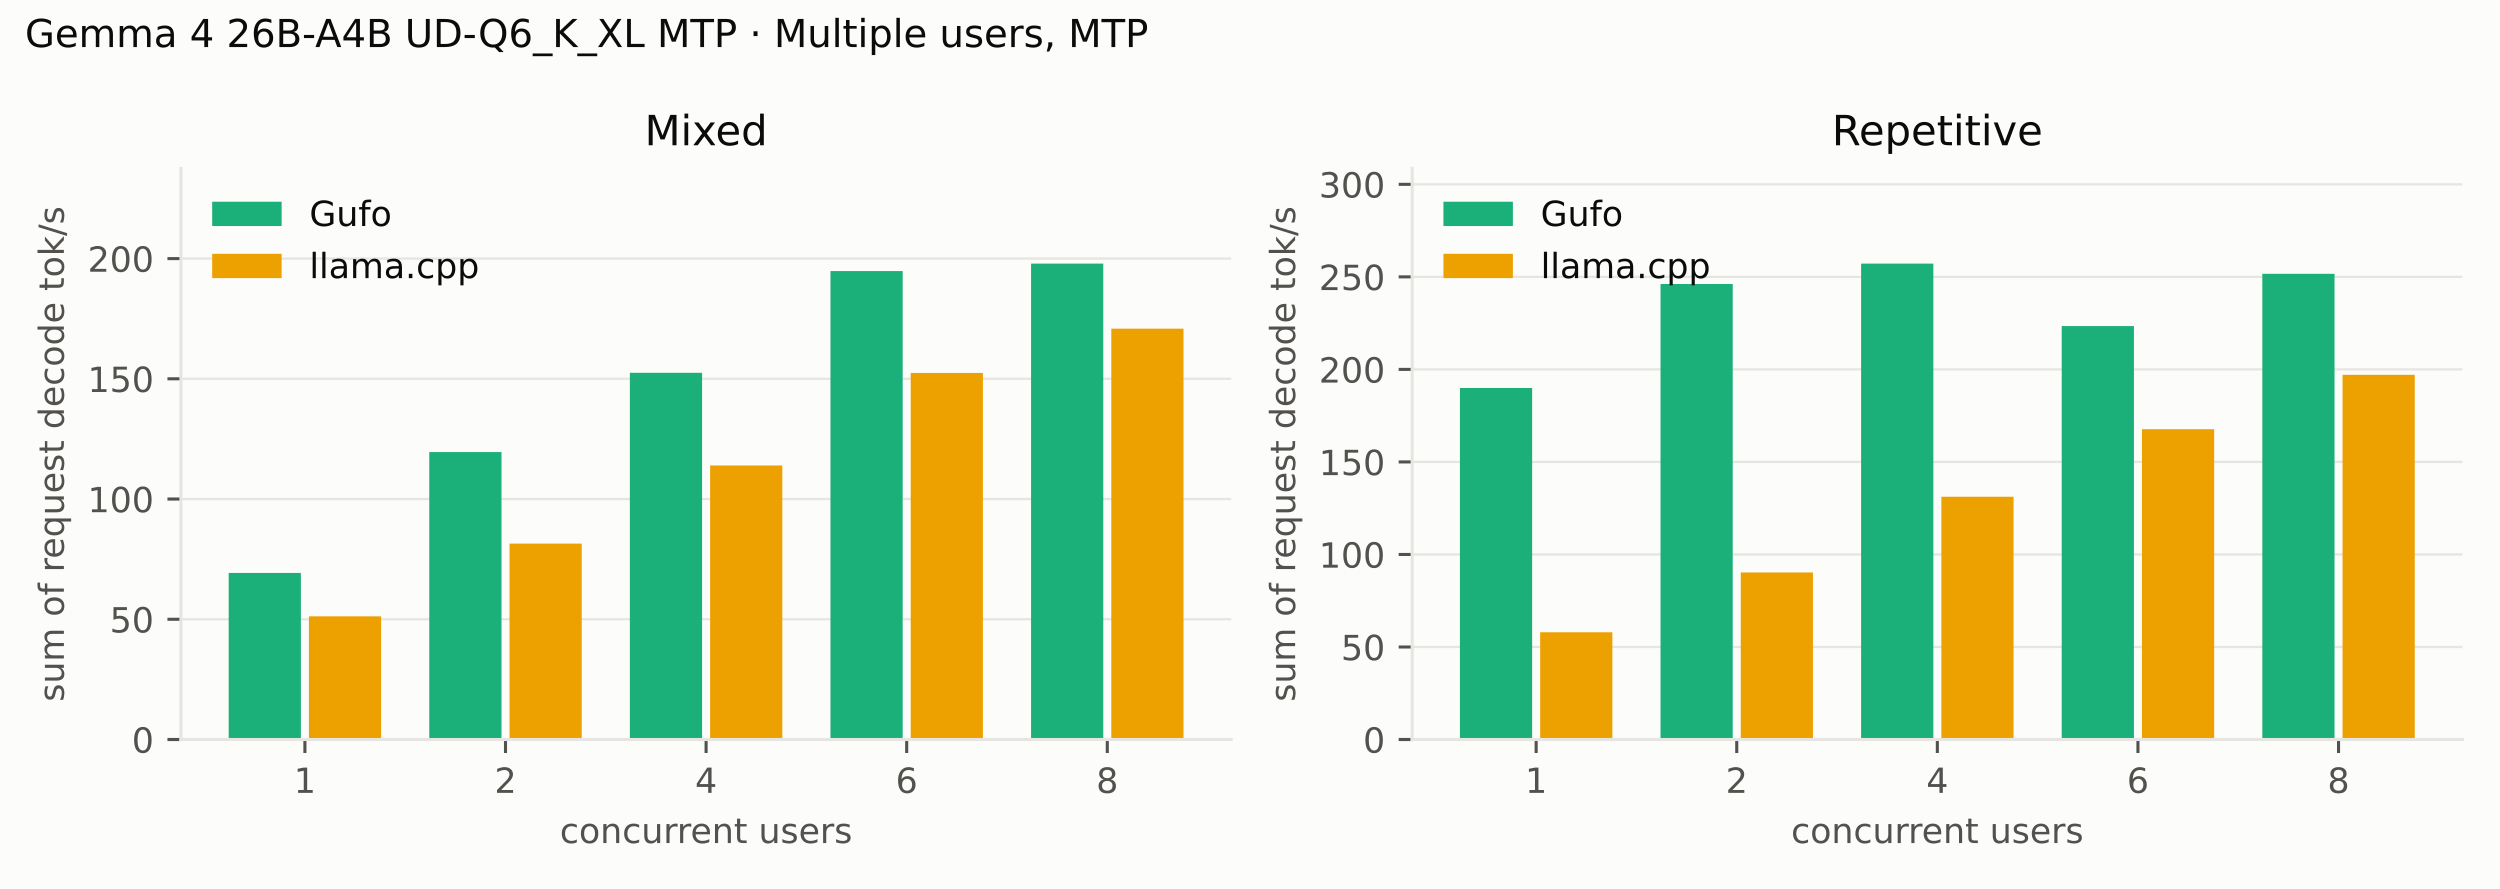
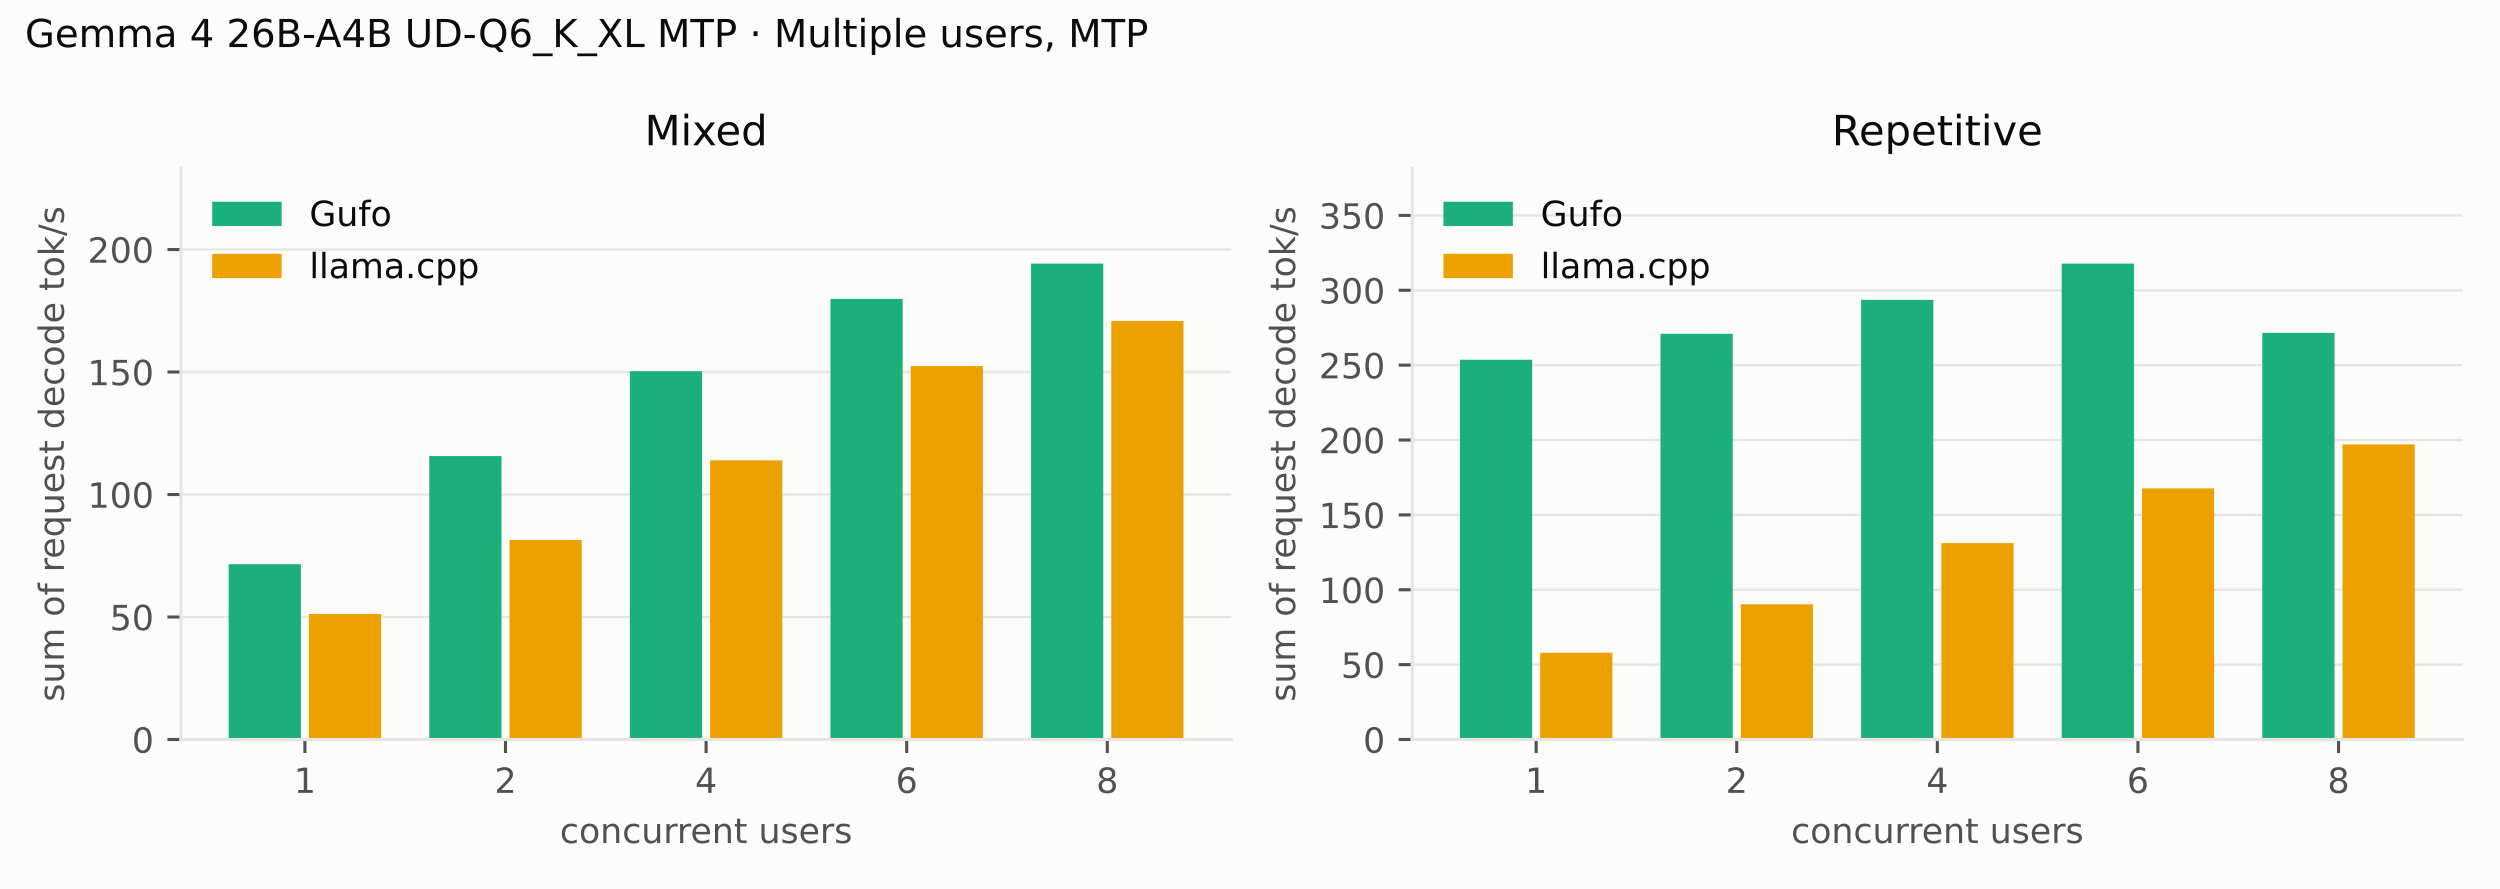
<svg xmlns="http://www.w3.org/2000/svg" xmlns:xlink="http://www.w3.org/1999/xlink" width="648pt" height="230.4pt" viewBox="0 0 648 230.4" version="1.1">
  <defs>
    <style type="text/css">*{stroke-linejoin: round; stroke-linecap: butt}</style>
  </defs>
  <g id="figure_1">
    <g id="patch_1">
      <path d="M 0 230.4 L 648 230.4 L 648 0 L 0 0 z " style="fill: #fcfcfb" />
    </g>
    <g id="axes_1">
      <g id="patch_2">
        <path d="M 46.899 191.68 L 319.14 191.68 L 319.14 43.647 L 46.899 43.647 z " style="fill: #fcfcfb" />
      </g>
      <g id="matplotlib.axis_1">
        <g id="xtick_1">
          <g id="line2d_1">
            <defs>
              <path id="m1ebf051f68" d="M 0 0 L 0 3.5 " style="stroke: #52514e; stroke-width: 0.8" />
            </defs>
            <g>
              <use xlink:href="#m1ebf051f68" x="79.032" y="191.68" style="fill: #52514e; stroke: #52514e; stroke-width: 0.8" />
            </g>
          </g>
          <g id="text_1">
            <text style="font-size: 9px; font-family: 'DejaVu Sans', 'Bitstream Vera Sans', 'Computer Modern Sans Serif', 'Lucida Grande', 'Verdana', 'Geneva', 'Lucid', 'Arial', 'Helvetica', 'Avant Garde', sans-serif; text-anchor: middle; fill: #52514e" x="79.032" y="205.518" transform="rotate(-0 79.03174 205.5179)">1</text>
          </g>
        </g>
        <g id="xtick_2">
          <g id="line2d_2">
            <g>
              <use xlink:href="#m1ebf051f68" x="131.026" y="191.68" style="fill: #52514e; stroke: #52514e; stroke-width: 0.8" />
            </g>
          </g>
          <g id="text_2">
            <text style="font-size: 9px; font-family: 'DejaVu Sans', 'Bitstream Vera Sans', 'Computer Modern Sans Serif', 'Lucida Grande', 'Verdana', 'Geneva', 'Lucid', 'Arial', 'Helvetica', 'Avant Garde', sans-serif; text-anchor: middle; fill: #52514e" x="131.026" y="205.518" transform="rotate(-0 131.0257 205.5179)">2</text>
          </g>
        </g>
        <g id="xtick_3">
          <g id="line2d_3">
            <g>
              <use xlink:href="#m1ebf051f68" x="183.02" y="191.68" style="fill: #52514e; stroke: #52514e; stroke-width: 0.8" />
            </g>
          </g>
          <g id="text_3">
            <text style="font-size: 9px; font-family: 'DejaVu Sans', 'Bitstream Vera Sans', 'Computer Modern Sans Serif', 'Lucida Grande', 'Verdana', 'Geneva', 'Lucid', 'Arial', 'Helvetica', 'Avant Garde', sans-serif; text-anchor: middle; fill: #52514e" x="183.02" y="205.518" transform="rotate(-0 183.0197 205.5179)">4</text>
          </g>
        </g>
        <g id="xtick_4">
          <g id="line2d_4">
            <g>
              <use xlink:href="#m1ebf051f68" x="235.014" y="191.68" style="fill: #52514e; stroke: #52514e; stroke-width: 0.8" />
            </g>
          </g>
          <g id="text_4">
            <text style="font-size: 9px; font-family: 'DejaVu Sans', 'Bitstream Vera Sans', 'Computer Modern Sans Serif', 'Lucida Grande', 'Verdana', 'Geneva', 'Lucid', 'Arial', 'Helvetica', 'Avant Garde', sans-serif; text-anchor: middle; fill: #52514e" x="235.014" y="205.518" transform="rotate(-0 235.0137 205.5179)">6</text>
          </g>
        </g>
        <g id="xtick_5">
          <g id="line2d_5">
            <g>
              <use xlink:href="#m1ebf051f68" x="287.008" y="191.68" style="fill: #52514e; stroke: #52514e; stroke-width: 0.8" />
            </g>
          </g>
          <g id="text_5">
            <text style="font-size: 9px; font-family: 'DejaVu Sans', 'Bitstream Vera Sans', 'Computer Modern Sans Serif', 'Lucida Grande', 'Verdana', 'Geneva', 'Lucid', 'Arial', 'Helvetica', 'Avant Garde', sans-serif; text-anchor: middle; fill: #52514e" x="287.008" y="205.518" transform="rotate(-0 287.0077 205.5179)">8</text>
          </g>
        </g>
        <g id="text_6">
          <text style="font-size: 9px; font-family: 'DejaVu Sans', 'Bitstream Vera Sans', 'Computer Modern Sans Serif', 'Lucida Grande', 'Verdana', 'Geneva', 'Lucid', 'Arial', 'Helvetica', 'Avant Garde', sans-serif; text-anchor: middle; fill: #52514e" x="183.02" y="218.518" transform="rotate(-0 183.0197 218.5179)">concurrent users</text>
        </g>
      </g>
      <g id="matplotlib.axis_2">
        <g id="ytick_1">
          <g id="line2d_6">
            <path d="M 46.899 191.68 L 319.14 191.68 " clip-path="url(#p1bdd1d52e2)" style="fill: none; stroke: #e6e5e1; stroke-width: 0.6; stroke-linecap: square" />
          </g>
          <g id="line2d_7">
            <defs>
              <path id="m680e5b1e24" d="M 0 0 L -3.5 0 " style="stroke: #52514e; stroke-width: 0.8" />
            </defs>
            <g>
              <use xlink:href="#m680e5b1e24" x="46.899" y="191.68" style="fill: #52514e; stroke: #52514e; stroke-width: 0.8" />
            </g>
          </g>
          <g id="text_7">
            <text style="font-size: 9px; font-family: 'DejaVu Sans', 'Bitstream Vera Sans', 'Computer Modern Sans Serif', 'Lucida Grande', 'Verdana', 'Geneva', 'Lucid', 'Arial', 'Helvetica', 'Avant Garde', sans-serif; text-anchor: end; fill: #52514e" x="39.899" y="195.099" transform="rotate(-0 39.89945 195.0989)">0</text>
          </g>
        </g>
        <g id="ytick_2">
          <g id="line2d_8">
-             <path d="M 46.899 160.516 L 319.14 160.516 " clip-path="url(#p1bdd1d52e2)" style="fill: none; stroke: #e6e5e1; stroke-width: 0.6; stroke-linecap: square" />
+             <path d="M 46.899 159.929 L 319.14 159.929 " clip-path="url(#p1bdd1d52e2)" style="fill: none; stroke: #e6e5e1; stroke-width: 0.6; stroke-linecap: square" />
          </g>
          <g id="line2d_9">
            <g>
-               <use xlink:href="#m680e5b1e24" x="46.899" y="160.516" style="fill: #52514e; stroke: #52514e; stroke-width: 0.8" />
+               <use xlink:href="#m680e5b1e24" x="46.899" y="159.929" style="fill: #52514e; stroke: #52514e; stroke-width: 0.8" />
            </g>
          </g>
          <g id="text_8">
-             <text style="font-size: 9px; font-family: 'DejaVu Sans', 'Bitstream Vera Sans', 'Computer Modern Sans Serif', 'Lucida Grande', 'Verdana', 'Geneva', 'Lucid', 'Arial', 'Helvetica', 'Avant Garde', sans-serif; text-anchor: end; fill: #52514e" x="39.899" y="163.935" transform="rotate(-0 39.89945 163.9346)">50</text>
+             <text style="font-size: 9px; font-family: 'DejaVu Sans', 'Bitstream Vera Sans', 'Computer Modern Sans Serif', 'Lucida Grande', 'Verdana', 'Geneva', 'Lucid', 'Arial', 'Helvetica', 'Avant Garde', sans-serif; text-anchor: end; fill: #52514e" x="39.899" y="163.347" transform="rotate(-0 39.89945 163.3475)">50</text>
          </g>
        </g>
        <g id="ytick_3">
          <g id="line2d_10">
-             <path d="M 46.899 129.351 L 319.14 129.351 " clip-path="url(#p1bdd1d52e2)" style="fill: none; stroke: #e6e5e1; stroke-width: 0.6; stroke-linecap: square" />
+             <path d="M 46.899 128.177 L 319.14 128.177 " clip-path="url(#p1bdd1d52e2)" style="fill: none; stroke: #e6e5e1; stroke-width: 0.6; stroke-linecap: square" />
          </g>
          <g id="line2d_11">
            <g>
-               <use xlink:href="#m680e5b1e24" x="46.899" y="129.351" style="fill: #52514e; stroke: #52514e; stroke-width: 0.8" />
+               <use xlink:href="#m680e5b1e24" x="46.899" y="128.177" style="fill: #52514e; stroke: #52514e; stroke-width: 0.8" />
            </g>
          </g>
          <g id="text_9">
-             <text style="font-size: 9px; font-family: 'DejaVu Sans', 'Bitstream Vera Sans', 'Computer Modern Sans Serif', 'Lucida Grande', 'Verdana', 'Geneva', 'Lucid', 'Arial', 'Helvetica', 'Avant Garde', sans-serif; text-anchor: end; fill: #52514e" x="39.899" y="132.77" transform="rotate(-0 39.89945 132.7704)">100</text>
+             <text style="font-size: 9px; font-family: 'DejaVu Sans', 'Bitstream Vera Sans', 'Computer Modern Sans Serif', 'Lucida Grande', 'Verdana', 'Geneva', 'Lucid', 'Arial', 'Helvetica', 'Avant Garde', sans-serif; text-anchor: end; fill: #52514e" x="39.899" y="131.596" transform="rotate(-0 39.89945 131.596)">100</text>
          </g>
        </g>
        <g id="ytick_4">
          <g id="line2d_12">
-             <path d="M 46.899 98.187 L 319.14 98.187 " clip-path="url(#p1bdd1d52e2)" style="fill: none; stroke: #e6e5e1; stroke-width: 0.6; stroke-linecap: square" />
+             <path d="M 46.899 96.426 L 319.14 96.426 " clip-path="url(#p1bdd1d52e2)" style="fill: none; stroke: #e6e5e1; stroke-width: 0.6; stroke-linecap: square" />
          </g>
          <g id="line2d_13">
            <g>
-               <use xlink:href="#m680e5b1e24" x="46.899" y="98.187" style="fill: #52514e; stroke: #52514e; stroke-width: 0.8" />
+               <use xlink:href="#m680e5b1e24" x="46.899" y="96.426" style="fill: #52514e; stroke: #52514e; stroke-width: 0.8" />
            </g>
          </g>
          <g id="text_10">
-             <text style="font-size: 9px; font-family: 'DejaVu Sans', 'Bitstream Vera Sans', 'Computer Modern Sans Serif', 'Lucida Grande', 'Verdana', 'Geneva', 'Lucid', 'Arial', 'Helvetica', 'Avant Garde', sans-serif; text-anchor: end; fill: #52514e" x="39.899" y="101.606" transform="rotate(-0 39.89945 101.6061)">150</text>
+             <text style="font-size: 9px; font-family: 'DejaVu Sans', 'Bitstream Vera Sans', 'Computer Modern Sans Serif', 'Lucida Grande', 'Verdana', 'Geneva', 'Lucid', 'Arial', 'Helvetica', 'Avant Garde', sans-serif; text-anchor: end; fill: #52514e" x="39.899" y="99.845" transform="rotate(-0 39.89945 99.84458)">150</text>
          </g>
        </g>
        <g id="ytick_5">
          <g id="line2d_14">
-             <path d="M 46.899 67.023 L 319.14 67.023 " clip-path="url(#p1bdd1d52e2)" style="fill: none; stroke: #e6e5e1; stroke-width: 0.6; stroke-linecap: square" />
+             <path d="M 46.899 64.674 L 319.14 64.674 " clip-path="url(#p1bdd1d52e2)" style="fill: none; stroke: #e6e5e1; stroke-width: 0.6; stroke-linecap: square" />
          </g>
          <g id="line2d_15">
            <g>
-               <use xlink:href="#m680e5b1e24" x="46.899" y="67.023" style="fill: #52514e; stroke: #52514e; stroke-width: 0.8" />
+               <use xlink:href="#m680e5b1e24" x="46.899" y="64.674" style="fill: #52514e; stroke: #52514e; stroke-width: 0.8" />
            </g>
          </g>
          <g id="text_11">
-             <text style="font-size: 9px; font-family: 'DejaVu Sans', 'Bitstream Vera Sans', 'Computer Modern Sans Serif', 'Lucida Grande', 'Verdana', 'Geneva', 'Lucid', 'Arial', 'Helvetica', 'Avant Garde', sans-serif; text-anchor: end; fill: #52514e" x="39.899" y="70.442" transform="rotate(-0 39.89945 70.44176)">200</text>
+             <text style="font-size: 9px; font-family: 'DejaVu Sans', 'Bitstream Vera Sans', 'Computer Modern Sans Serif', 'Lucida Grande', 'Verdana', 'Geneva', 'Lucid', 'Arial', 'Helvetica', 'Avant Garde', sans-serif; text-anchor: end; fill: #52514e" x="39.899" y="68.093" transform="rotate(-0 39.89945 68.09312)">200</text>
          </g>
        </g>
        <g id="text_12">
          <text style="font-size: 9px; font-family: 'DejaVu Sans', 'Bitstream Vera Sans', 'Computer Modern Sans Serif', 'Lucida Grande', 'Verdana', 'Geneva', 'Lucid', 'Arial', 'Helvetica', 'Avant Garde', sans-serif; text-anchor: middle; fill: #52514e" x="16.559" y="117.664" transform="rotate(-90 16.55859 117.6635)">sum of request decode tok/s</text>
        </g>
      </g>
      <g id="patch_3">
-         <path d="M 59.274 191.68 L 77.992 191.68 L 77.992 148.499 L 59.274 148.499 z " clip-path="url(#p1bdd1d52e2)" style="fill: #1baf7a" />
+         <path d="M 59.274 191.68 L 77.992 191.68 L 77.992 146.244 L 59.274 146.244 z " clip-path="url(#p1bdd1d52e2)" style="fill: #1baf7a" />
      </g>
      <g id="patch_4">
-         <path d="M 111.268 191.68 L 129.986 191.68 L 129.986 117.179 L 111.268 117.179 z " clip-path="url(#p1bdd1d52e2)" style="fill: #1baf7a" />
+         <path d="M 111.268 191.68 L 129.986 191.68 L 129.986 118.22 L 111.268 118.22 z " clip-path="url(#p1bdd1d52e2)" style="fill: #1baf7a" />
      </g>
      <g id="patch_5">
-         <path d="M 163.262 191.68 L 181.98 191.68 L 181.98 96.623 L 163.262 96.623 z " clip-path="url(#p1bdd1d52e2)" style="fill: #1baf7a" />
+         <path d="M 163.262 191.68 L 181.98 191.68 L 181.98 96.222 L 163.262 96.222 z " clip-path="url(#p1bdd1d52e2)" style="fill: #1baf7a" />
      </g>
      <g id="patch_6">
-         <path d="M 215.256 191.68 L 233.974 191.68 L 233.974 70.264 L 215.256 70.264 z " clip-path="url(#p1bdd1d52e2)" style="fill: #1baf7a" />
+         <path d="M 215.256 191.68 L 233.974 191.68 L 233.974 77.489 L 215.256 77.489 z " clip-path="url(#p1bdd1d52e2)" style="fill: #1baf7a" />
      </g>
      <g id="patch_7">
        <path d="M 267.25 191.68 L 285.968 191.68 L 285.968 68.319 L 267.25 68.319 z " clip-path="url(#p1bdd1d52e2)" style="fill: #1baf7a" />
      </g>
      <g id="patch_8">
-         <path d="M 80.072 191.68 L 98.789 191.68 L 98.789 159.755 L 80.072 159.755 z " clip-path="url(#p1bdd1d52e2)" style="fill: #eda100" />
+         <path d="M 80.072 191.68 L 98.789 191.68 L 98.789 159.154 L 80.072 159.154 z " clip-path="url(#p1bdd1d52e2)" style="fill: #eda100" />
      </g>
      <g id="patch_9">
-         <path d="M 132.066 191.68 L 150.783 191.68 L 150.783 140.901 L 132.066 140.901 z " clip-path="url(#p1bdd1d52e2)" style="fill: #eda100" />
+         <path d="M 132.066 191.68 L 150.783 191.68 L 150.783 139.944 L 132.066 139.944 z " clip-path="url(#p1bdd1d52e2)" style="fill: #eda100" />
      </g>
      <g id="patch_10">
-         <path d="M 184.06 191.68 L 202.777 191.68 L 202.777 120.657 L 184.06 120.657 z " clip-path="url(#p1bdd1d52e2)" style="fill: #eda100" />
+         <path d="M 184.06 191.68 L 202.777 191.68 L 202.777 119.318 L 184.06 119.318 z " clip-path="url(#p1bdd1d52e2)" style="fill: #eda100" />
      </g>
      <g id="patch_11">
-         <path d="M 236.054 191.68 L 254.771 191.68 L 254.771 96.666 L 236.054 96.666 z " clip-path="url(#p1bdd1d52e2)" style="fill: #eda100" />
+         <path d="M 236.054 191.68 L 254.771 191.68 L 254.771 94.876 L 236.054 94.876 z " clip-path="url(#p1bdd1d52e2)" style="fill: #eda100" />
      </g>
      <g id="patch_12">
-         <path d="M 288.048 191.68 L 306.765 191.68 L 306.765 85.185 L 288.048 85.185 z " clip-path="url(#p1bdd1d52e2)" style="fill: #eda100" />
+         <path d="M 288.048 191.68 L 306.765 191.68 L 306.765 83.179 L 288.048 83.179 z " clip-path="url(#p1bdd1d52e2)" style="fill: #eda100" />
      </g>
      <g id="patch_13">
        <path d="M 46.899 191.68 L 46.899 43.647 " style="fill: none; stroke: #e6e5e1; stroke-width: 0.8; stroke-linejoin: miter; stroke-linecap: square" />
      </g>
      <g id="patch_14">
        <path d="M 46.899 191.68 L 319.14 191.68 " style="fill: none; stroke: #e6e5e1; stroke-width: 0.8; stroke-linejoin: miter; stroke-linecap: square" />
      </g>
      <g id="text_13">
        <text style="font-size: 10.8px; font-family: 'DejaVu Sans', 'Bitstream Vera Sans', 'Computer Modern Sans Serif', 'Lucida Grande', 'Verdana', 'Geneva', 'Lucid', 'Arial', 'Helvetica', 'Avant Garde', sans-serif; text-anchor: middle; fill: #0b0b0b" x="183.02" y="37.647" transform="rotate(-0 183.0197 37.64709)">Mixed</text>
      </g>
      <g id="legend_1">
        <g id="patch_15">
          <path d="M 54.999 58.586 L 72.999 58.586 L 72.999 52.286 L 54.999 52.286 z " style="fill: #1baf7a" />
        </g>
        <g id="text_14">
          <text style="font-size: 9px; font-family: 'DejaVu Sans', 'Bitstream Vera Sans', 'Computer Modern Sans Serif', 'Lucida Grande', 'Verdana', 'Geneva', 'Lucid', 'Arial', 'Helvetica', 'Avant Garde', sans-serif; text-anchor: start; fill: #0b0b0b" x="80.199" y="58.586" transform="rotate(-0 80.19945 58.58569)">Gufo</text>
        </g>
        <g id="patch_16">
          <path d="M 54.999 72.086 L 72.999 72.086 L 72.999 65.786 L 54.999 65.786 z " style="fill: #eda100" />
        </g>
        <g id="text_15">
          <text style="font-size: 9px; font-family: 'DejaVu Sans', 'Bitstream Vera Sans', 'Computer Modern Sans Serif', 'Lucida Grande', 'Verdana', 'Geneva', 'Lucid', 'Arial', 'Helvetica', 'Avant Garde', sans-serif; text-anchor: start; fill: #0b0b0b" x="80.199" y="72.086" transform="rotate(-0 80.19945 72.08639)">llama.cpp</text>
        </g>
      </g>
    </g>
    <g id="axes_2">
      <g id="patch_17">
        <path d="M 366.039 191.68 L 638.28 191.68 L 638.28 43.647 L 366.039 43.647 z " style="fill: #fcfcfb" />
      </g>
      <g id="matplotlib.axis_3">
        <g id="xtick_6">
          <g id="line2d_16">
            <g>
              <use xlink:href="#m1ebf051f68" x="398.172" y="191.68" style="fill: #52514e; stroke: #52514e; stroke-width: 0.8" />
            </g>
          </g>
          <g id="text_16">
            <text style="font-size: 9px; font-family: 'DejaVu Sans', 'Bitstream Vera Sans', 'Computer Modern Sans Serif', 'Lucida Grande', 'Verdana', 'Geneva', 'Lucid', 'Arial', 'Helvetica', 'Avant Garde', sans-serif; text-anchor: middle; fill: #52514e" x="398.172" y="205.518" transform="rotate(-0 398.1717 205.5179)">1</text>
          </g>
        </g>
        <g id="xtick_7">
          <g id="line2d_17">
            <g>
              <use xlink:href="#m1ebf051f68" x="450.166" y="191.68" style="fill: #52514e; stroke: #52514e; stroke-width: 0.8" />
            </g>
          </g>
          <g id="text_17">
            <text style="font-size: 9px; font-family: 'DejaVu Sans', 'Bitstream Vera Sans', 'Computer Modern Sans Serif', 'Lucida Grande', 'Verdana', 'Geneva', 'Lucid', 'Arial', 'Helvetica', 'Avant Garde', sans-serif; text-anchor: middle; fill: #52514e" x="450.166" y="205.518" transform="rotate(-0 450.1657 205.5179)">2</text>
          </g>
        </g>
        <g id="xtick_8">
          <g id="line2d_18">
            <g>
              <use xlink:href="#m1ebf051f68" x="502.16" y="191.68" style="fill: #52514e; stroke: #52514e; stroke-width: 0.8" />
            </g>
          </g>
          <g id="text_18">
            <text style="font-size: 9px; font-family: 'DejaVu Sans', 'Bitstream Vera Sans', 'Computer Modern Sans Serif', 'Lucida Grande', 'Verdana', 'Geneva', 'Lucid', 'Arial', 'Helvetica', 'Avant Garde', sans-serif; text-anchor: middle; fill: #52514e" x="502.16" y="205.518" transform="rotate(-0 502.1597 205.5179)">4</text>
          </g>
        </g>
        <g id="xtick_9">
          <g id="line2d_19">
            <g>
              <use xlink:href="#m1ebf051f68" x="554.154" y="191.68" style="fill: #52514e; stroke: #52514e; stroke-width: 0.8" />
            </g>
          </g>
          <g id="text_19">
            <text style="font-size: 9px; font-family: 'DejaVu Sans', 'Bitstream Vera Sans', 'Computer Modern Sans Serif', 'Lucida Grande', 'Verdana', 'Geneva', 'Lucid', 'Arial', 'Helvetica', 'Avant Garde', sans-serif; text-anchor: middle; fill: #52514e" x="554.154" y="205.518" transform="rotate(-0 554.1537 205.5179)">6</text>
          </g>
        </g>
        <g id="xtick_10">
          <g id="line2d_20">
            <g>
              <use xlink:href="#m1ebf051f68" x="606.148" y="191.68" style="fill: #52514e; stroke: #52514e; stroke-width: 0.8" />
            </g>
          </g>
          <g id="text_20">
            <text style="font-size: 9px; font-family: 'DejaVu Sans', 'Bitstream Vera Sans', 'Computer Modern Sans Serif', 'Lucida Grande', 'Verdana', 'Geneva', 'Lucid', 'Arial', 'Helvetica', 'Avant Garde', sans-serif; text-anchor: middle; fill: #52514e" x="606.148" y="205.518" transform="rotate(-0 606.1477 205.5179)">8</text>
          </g>
        </g>
        <g id="text_21">
          <text style="font-size: 9px; font-family: 'DejaVu Sans', 'Bitstream Vera Sans', 'Computer Modern Sans Serif', 'Lucida Grande', 'Verdana', 'Geneva', 'Lucid', 'Arial', 'Helvetica', 'Avant Garde', sans-serif; text-anchor: middle; fill: #52514e" x="502.16" y="218.518" transform="rotate(-0 502.1597 218.5179)">concurrent users</text>
        </g>
      </g>
      <g id="matplotlib.axis_4">
        <g id="ytick_6">
          <g id="line2d_21">
            <path d="M 366.039 191.68 L 638.28 191.68 " clip-path="url(#pbed3e39741)" style="fill: none; stroke: #e6e5e1; stroke-width: 0.6; stroke-linecap: square" />
          </g>
          <g id="line2d_22">
            <g>
              <use xlink:href="#m680e5b1e24" x="366.039" y="191.68" style="fill: #52514e; stroke: #52514e; stroke-width: 0.8" />
            </g>
          </g>
          <g id="text_22">
            <text style="font-size: 9px; font-family: 'DejaVu Sans', 'Bitstream Vera Sans', 'Computer Modern Sans Serif', 'Lucida Grande', 'Verdana', 'Geneva', 'Lucid', 'Arial', 'Helvetica', 'Avant Garde', sans-serif; text-anchor: end; fill: #52514e" x="359.039" y="195.099" transform="rotate(-0 359.0395 195.0989)">0</text>
          </g>
        </g>
        <g id="ytick_7">
          <g id="line2d_23">
-             <path d="M 366.039 167.697 L 638.28 167.697 " clip-path="url(#pbed3e39741)" style="fill: none; stroke: #e6e5e1; stroke-width: 0.6; stroke-linecap: square" />
+             <path d="M 366.039 172.274 L 638.28 172.274 " clip-path="url(#pbed3e39741)" style="fill: none; stroke: #e6e5e1; stroke-width: 0.6; stroke-linecap: square" />
          </g>
          <g id="line2d_24">
            <g>
-               <use xlink:href="#m680e5b1e24" x="366.039" y="167.697" style="fill: #52514e; stroke: #52514e; stroke-width: 0.8" />
+               <use xlink:href="#m680e5b1e24" x="366.039" y="172.274" style="fill: #52514e; stroke: #52514e; stroke-width: 0.8" />
            </g>
          </g>
          <g id="text_23">
-             <text style="font-size: 9px; font-family: 'DejaVu Sans', 'Bitstream Vera Sans', 'Computer Modern Sans Serif', 'Lucida Grande', 'Verdana', 'Geneva', 'Lucid', 'Arial', 'Helvetica', 'Avant Garde', sans-serif; text-anchor: end; fill: #52514e" x="359.039" y="171.116" transform="rotate(-0 359.0395 171.1156)">50</text>
+             <text style="font-size: 9px; font-family: 'DejaVu Sans', 'Bitstream Vera Sans', 'Computer Modern Sans Serif', 'Lucida Grande', 'Verdana', 'Geneva', 'Lucid', 'Arial', 'Helvetica', 'Avant Garde', sans-serif; text-anchor: end; fill: #52514e" x="359.039" y="175.693" transform="rotate(-0 359.0395 175.6928)">50</text>
          </g>
        </g>
        <g id="ytick_8">
          <g id="line2d_25">
-             <path d="M 366.039 143.713 L 638.28 143.713 " clip-path="url(#pbed3e39741)" style="fill: none; stroke: #e6e5e1; stroke-width: 0.6; stroke-linecap: square" />
+             <path d="M 366.039 152.868 L 638.28 152.868 " clip-path="url(#pbed3e39741)" style="fill: none; stroke: #e6e5e1; stroke-width: 0.6; stroke-linecap: square" />
          </g>
          <g id="line2d_26">
            <g>
-               <use xlink:href="#m680e5b1e24" x="366.039" y="143.713" style="fill: #52514e; stroke: #52514e; stroke-width: 0.8" />
+               <use xlink:href="#m680e5b1e24" x="366.039" y="152.868" style="fill: #52514e; stroke: #52514e; stroke-width: 0.8" />
            </g>
          </g>
          <g id="text_24">
-             <text style="font-size: 9px; font-family: 'DejaVu Sans', 'Bitstream Vera Sans', 'Computer Modern Sans Serif', 'Lucida Grande', 'Verdana', 'Geneva', 'Lucid', 'Arial', 'Helvetica', 'Avant Garde', sans-serif; text-anchor: end; fill: #52514e" x="359.039" y="147.132" transform="rotate(-0 359.0395 147.1322)">100</text>
+             <text style="font-size: 9px; font-family: 'DejaVu Sans', 'Bitstream Vera Sans', 'Computer Modern Sans Serif', 'Lucida Grande', 'Verdana', 'Geneva', 'Lucid', 'Arial', 'Helvetica', 'Avant Garde', sans-serif; text-anchor: end; fill: #52514e" x="359.039" y="156.287" transform="rotate(-0 359.0395 156.2867)">100</text>
          </g>
        </g>
        <g id="ytick_9">
          <g id="line2d_27">
-             <path d="M 366.039 119.73 L 638.28 119.73 " clip-path="url(#pbed3e39741)" style="fill: none; stroke: #e6e5e1; stroke-width: 0.6; stroke-linecap: square" />
+             <path d="M 366.039 133.462 L 638.28 133.462 " clip-path="url(#pbed3e39741)" style="fill: none; stroke: #e6e5e1; stroke-width: 0.6; stroke-linecap: square" />
          </g>
          <g id="line2d_28">
            <g>
-               <use xlink:href="#m680e5b1e24" x="366.039" y="119.73" style="fill: #52514e; stroke: #52514e; stroke-width: 0.8" />
+               <use xlink:href="#m680e5b1e24" x="366.039" y="133.462" style="fill: #52514e; stroke: #52514e; stroke-width: 0.8" />
            </g>
          </g>
          <g id="text_25">
-             <text style="font-size: 9px; font-family: 'DejaVu Sans', 'Bitstream Vera Sans', 'Computer Modern Sans Serif', 'Lucida Grande', 'Verdana', 'Geneva', 'Lucid', 'Arial', 'Helvetica', 'Avant Garde', sans-serif; text-anchor: end; fill: #52514e" x="359.039" y="123.149" transform="rotate(-0 359.0395 123.1489)">150</text>
+             <text style="font-size: 9px; font-family: 'DejaVu Sans', 'Bitstream Vera Sans', 'Computer Modern Sans Serif', 'Lucida Grande', 'Verdana', 'Geneva', 'Lucid', 'Arial', 'Helvetica', 'Avant Garde', sans-serif; text-anchor: end; fill: #52514e" x="359.039" y="136.881" transform="rotate(-0 359.0395 136.8806)">150</text>
          </g>
        </g>
        <g id="ytick_10">
          <g id="line2d_29">
-             <path d="M 366.039 95.747 L 638.28 95.747 " clip-path="url(#pbed3e39741)" style="fill: none; stroke: #e6e5e1; stroke-width: 0.6; stroke-linecap: square" />
+             <path d="M 366.039 114.056 L 638.28 114.056 " clip-path="url(#pbed3e39741)" style="fill: none; stroke: #e6e5e1; stroke-width: 0.6; stroke-linecap: square" />
          </g>
          <g id="line2d_30">
            <g>
-               <use xlink:href="#m680e5b1e24" x="366.039" y="95.747" style="fill: #52514e; stroke: #52514e; stroke-width: 0.8" />
+               <use xlink:href="#m680e5b1e24" x="366.039" y="114.056" style="fill: #52514e; stroke: #52514e; stroke-width: 0.8" />
            </g>
          </g>
          <g id="text_26">
-             <text style="font-size: 9px; font-family: 'DejaVu Sans', 'Bitstream Vera Sans', 'Computer Modern Sans Serif', 'Lucida Grande', 'Verdana', 'Geneva', 'Lucid', 'Arial', 'Helvetica', 'Avant Garde', sans-serif; text-anchor: end; fill: #52514e" x="359.039" y="99.166" transform="rotate(-0 359.0395 99.16555)">200</text>
+             <text style="font-size: 9px; font-family: 'DejaVu Sans', 'Bitstream Vera Sans', 'Computer Modern Sans Serif', 'Lucida Grande', 'Verdana', 'Geneva', 'Lucid', 'Arial', 'Helvetica', 'Avant Garde', sans-serif; text-anchor: end; fill: #52514e" x="359.039" y="117.475" transform="rotate(-0 359.0395 117.4745)">200</text>
          </g>
        </g>
        <g id="ytick_11">
          <g id="line2d_31">
-             <path d="M 366.039 71.763 L 638.28 71.763 " clip-path="url(#pbed3e39741)" style="fill: none; stroke: #e6e5e1; stroke-width: 0.6; stroke-linecap: square" />
+             <path d="M 366.039 94.649 L 638.28 94.649 " clip-path="url(#pbed3e39741)" style="fill: none; stroke: #e6e5e1; stroke-width: 0.6; stroke-linecap: square" />
          </g>
          <g id="line2d_32">
            <g>
-               <use xlink:href="#m680e5b1e24" x="366.039" y="71.763" style="fill: #52514e; stroke: #52514e; stroke-width: 0.8" />
+               <use xlink:href="#m680e5b1e24" x="366.039" y="94.649" style="fill: #52514e; stroke: #52514e; stroke-width: 0.8" />
            </g>
          </g>
          <g id="text_27">
-             <text style="font-size: 9px; font-family: 'DejaVu Sans', 'Bitstream Vera Sans', 'Computer Modern Sans Serif', 'Lucida Grande', 'Verdana', 'Geneva', 'Lucid', 'Arial', 'Helvetica', 'Avant Garde', sans-serif; text-anchor: end; fill: #52514e" x="359.039" y="75.182" transform="rotate(-0 359.0395 75.1822)">250</text>
+             <text style="font-size: 9px; font-family: 'DejaVu Sans', 'Bitstream Vera Sans', 'Computer Modern Sans Serif', 'Lucida Grande', 'Verdana', 'Geneva', 'Lucid', 'Arial', 'Helvetica', 'Avant Garde', sans-serif; text-anchor: end; fill: #52514e" x="359.039" y="98.068" transform="rotate(-0 359.0395 98.0684)">250</text>
          </g>
        </g>
        <g id="ytick_12">
          <g id="line2d_33">
-             <path d="M 366.039 47.78 L 638.28 47.78 " clip-path="url(#pbed3e39741)" style="fill: none; stroke: #e6e5e1; stroke-width: 0.6; stroke-linecap: square" />
+             <path d="M 366.039 75.243 L 638.28 75.243 " clip-path="url(#pbed3e39741)" style="fill: none; stroke: #e6e5e1; stroke-width: 0.6; stroke-linecap: square" />
          </g>
          <g id="line2d_34">
            <g>
-               <use xlink:href="#m680e5b1e24" x="366.039" y="47.78" style="fill: #52514e; stroke: #52514e; stroke-width: 0.8" />
+               <use xlink:href="#m680e5b1e24" x="366.039" y="75.243" style="fill: #52514e; stroke: #52514e; stroke-width: 0.8" />
            </g>
          </g>
          <g id="text_28">
-             <text style="font-size: 9px; font-family: 'DejaVu Sans', 'Bitstream Vera Sans', 'Computer Modern Sans Serif', 'Lucida Grande', 'Verdana', 'Geneva', 'Lucid', 'Arial', 'Helvetica', 'Avant Garde', sans-serif; text-anchor: end; fill: #52514e" x="359.039" y="51.199" transform="rotate(-0 359.0395 51.19885)">300</text>
-           </g>
-         </g>
-         <g id="text_29">
+             <text style="font-size: 9px; font-family: 'DejaVu Sans', 'Bitstream Vera Sans', 'Computer Modern Sans Serif', 'Lucida Grande', 'Verdana', 'Geneva', 'Lucid', 'Arial', 'Helvetica', 'Avant Garde', sans-serif; text-anchor: end; fill: #52514e" x="359.039" y="78.662" transform="rotate(-0 359.0395 78.66229)">300</text>
+           </g>
+         </g>
+         <g id="ytick_13">
+           <g id="line2d_35">
+             <path d="M 366.039 55.837 L 638.28 55.837 " clip-path="url(#pbed3e39741)" style="fill: none; stroke: #e6e5e1; stroke-width: 0.6; stroke-linecap: square" />
+           </g>
+           <g id="line2d_36">
+             <g>
+               <use xlink:href="#m680e5b1e24" x="366.039" y="55.837" style="fill: #52514e; stroke: #52514e; stroke-width: 0.8" />
+             </g>
+           </g>
+           <g id="text_29">
+             <text style="font-size: 9px; font-family: 'DejaVu Sans', 'Bitstream Vera Sans', 'Computer Modern Sans Serif', 'Lucida Grande', 'Verdana', 'Geneva', 'Lucid', 'Arial', 'Helvetica', 'Avant Garde', sans-serif; text-anchor: end; fill: #52514e" x="359.039" y="59.256" transform="rotate(-0 359.0395 59.25618)">350</text>
+           </g>
+         </g>
+         <g id="text_30">
          <text style="font-size: 9px; font-family: 'DejaVu Sans', 'Bitstream Vera Sans', 'Computer Modern Sans Serif', 'Lucida Grande', 'Verdana', 'Geneva', 'Lucid', 'Arial', 'Helvetica', 'Avant Garde', sans-serif; text-anchor: middle; fill: #52514e" x="335.699" y="117.664" transform="rotate(-90 335.6986 117.6635)">sum of request decode tok/s</text>
        </g>
      </g>
      <g id="patch_18">
-         <path d="M 378.414 191.68 L 397.132 191.68 L 397.132 100.577 L 378.414 100.577 z " clip-path="url(#pbed3e39741)" style="fill: #1baf7a" />
+         <path d="M 378.414 191.68 L 397.132 191.68 L 397.132 93.237 L 378.414 93.237 z " clip-path="url(#pbed3e39741)" style="fill: #1baf7a" />
      </g>
      <g id="patch_19">
-         <path d="M 430.408 191.68 L 449.126 191.68 L 449.126 73.61 L 430.408 73.61 z " clip-path="url(#pbed3e39741)" style="fill: #1baf7a" />
+         <path d="M 430.408 191.68 L 449.126 191.68 L 449.126 86.522 L 430.408 86.522 z " clip-path="url(#pbed3e39741)" style="fill: #1baf7a" />
      </g>
      <g id="patch_20">
-         <path d="M 482.402 191.68 L 501.12 191.68 L 501.12 68.319 L 482.402 68.319 z " clip-path="url(#pbed3e39741)" style="fill: #1baf7a" />
+         <path d="M 482.402 191.68 L 501.12 191.68 L 501.12 77.727 L 482.402 77.727 z " clip-path="url(#pbed3e39741)" style="fill: #1baf7a" />
      </g>
      <g id="patch_21">
-         <path d="M 534.396 191.68 L 553.114 191.68 L 553.114 84.518 L 534.396 84.518 z " clip-path="url(#pbed3e39741)" style="fill: #1baf7a" />
+         <path d="M 534.396 191.68 L 553.114 191.68 L 553.114 68.319 L 534.396 68.319 z " clip-path="url(#pbed3e39741)" style="fill: #1baf7a" />
      </g>
      <g id="patch_22">
-         <path d="M 586.39 191.68 L 605.108 191.68 L 605.108 70.972 L 586.39 70.972 z " clip-path="url(#pbed3e39741)" style="fill: #1baf7a" />
+         <path d="M 586.39 191.68 L 605.108 191.68 L 605.108 86.282 L 586.39 86.282 z " clip-path="url(#pbed3e39741)" style="fill: #1baf7a" />
      </g>
      <g id="patch_23">
-         <path d="M 399.212 191.68 L 417.929 191.68 L 417.929 163.888 L 399.212 163.888 z " clip-path="url(#pbed3e39741)" style="fill: #eda100" />
+         <path d="M 399.212 191.68 L 417.929 191.68 L 417.929 169.192 L 399.212 169.192 z " clip-path="url(#pbed3e39741)" style="fill: #eda100" />
      </g>
      <g id="patch_24">
-         <path d="M 451.206 191.68 L 469.923 191.68 L 469.923 148.376 L 451.206 148.376 z " clip-path="url(#pbed3e39741)" style="fill: #eda100" />
+         <path d="M 451.206 191.68 L 469.923 191.68 L 469.923 156.64 L 451.206 156.64 z " clip-path="url(#pbed3e39741)" style="fill: #eda100" />
      </g>
      <g id="patch_25">
-         <path d="M 503.2 191.68 L 521.917 191.68 L 521.917 128.748 L 503.2 128.748 z " clip-path="url(#pbed3e39741)" style="fill: #eda100" />
+         <path d="M 503.2 191.68 L 521.917 191.68 L 521.917 140.758 L 503.2 140.758 z " clip-path="url(#pbed3e39741)" style="fill: #eda100" />
      </g>
      <g id="patch_26">
-         <path d="M 555.194 191.68 L 573.911 191.68 L 573.911 111.249 L 555.194 111.249 z " clip-path="url(#pbed3e39741)" style="fill: #eda100" />
+         <path d="M 555.194 191.68 L 573.911 191.68 L 573.911 126.6 L 555.194 126.6 z " clip-path="url(#pbed3e39741)" style="fill: #eda100" />
      </g>
      <g id="patch_27">
-         <path d="M 607.188 191.68 L 625.905 191.68 L 625.905 97.147 L 607.188 97.147 z " clip-path="url(#pbed3e39741)" style="fill: #eda100" />
+         <path d="M 607.188 191.68 L 625.905 191.68 L 625.905 115.189 L 607.188 115.189 z " clip-path="url(#pbed3e39741)" style="fill: #eda100" />
      </g>
      <g id="patch_28">
        <path d="M 366.039 191.68 L 366.039 43.647 " style="fill: none; stroke: #e6e5e1; stroke-width: 0.8; stroke-linejoin: miter; stroke-linecap: square" />
      </g>
      <g id="patch_29">
        <path d="M 366.039 191.68 L 638.28 191.68 " style="fill: none; stroke: #e6e5e1; stroke-width: 0.8; stroke-linejoin: miter; stroke-linecap: square" />
      </g>
-       <g id="text_30">
+       <g id="text_31">
        <text style="font-size: 10.8px; font-family: 'DejaVu Sans', 'Bitstream Vera Sans', 'Computer Modern Sans Serif', 'Lucida Grande', 'Verdana', 'Geneva', 'Lucid', 'Arial', 'Helvetica', 'Avant Garde', sans-serif; text-anchor: middle; fill: #0b0b0b" x="502.16" y="37.647" transform="rotate(-0 502.1597 37.64709)">Repetitive</text>
      </g>
      <g id="legend_2">
        <g id="patch_30">
          <path d="M 374.139 58.586 L 392.139 58.586 L 392.139 52.286 L 374.139 52.286 z " style="fill: #1baf7a" />
        </g>
-         <g id="text_31">
+         <g id="text_32">
          <text style="font-size: 9px; font-family: 'DejaVu Sans', 'Bitstream Vera Sans', 'Computer Modern Sans Serif', 'Lucida Grande', 'Verdana', 'Geneva', 'Lucid', 'Arial', 'Helvetica', 'Avant Garde', sans-serif; text-anchor: start; fill: #0b0b0b" x="399.339" y="58.586" transform="rotate(-0 399.3395 58.58569)">Gufo</text>
        </g>
        <g id="patch_31">
          <path d="M 374.139 72.086 L 392.139 72.086 L 392.139 65.786 L 374.139 65.786 z " style="fill: #eda100" />
        </g>
-         <g id="text_32">
+         <g id="text_33">
          <text style="font-size: 9px; font-family: 'DejaVu Sans', 'Bitstream Vera Sans', 'Computer Modern Sans Serif', 'Lucida Grande', 'Verdana', 'Geneva', 'Lucid', 'Arial', 'Helvetica', 'Avant Garde', sans-serif; text-anchor: start; fill: #0b0b0b" x="399.339" y="72.086" transform="rotate(-0 399.3395 72.08639)">llama.cpp</text>
        </g>
      </g>
    </g>
-     <g id="text_33">
+     <g id="text_34">
      <text style="font-size: 10px; font-family: 'DejaVu Sans', 'Bitstream Vera Sans', 'Computer Modern Sans Serif', 'Lucida Grande', 'Verdana', 'Geneva', 'Lucid', 'Arial', 'Helvetica', 'Avant Garde', sans-serif; text-anchor: start; fill: #0b0b0b" x="6.48" y="12.206" transform="rotate(-0 6.48 12.20644)">Gemma 4 26B-A4B UD-Q6_K_XL MTP · Multiple users, MTP</text>
    </g>
  </g>
  <defs>
    <clipPath id="p1bdd1d52e2">
      <rect x="46.899" y="43.647" width="272.241" height="148.033" />
    </clipPath>
    <clipPath id="pbed3e39741">
      <rect x="366.039" y="43.647" width="272.241" height="148.033" />
    </clipPath>
  </defs>
</svg>
